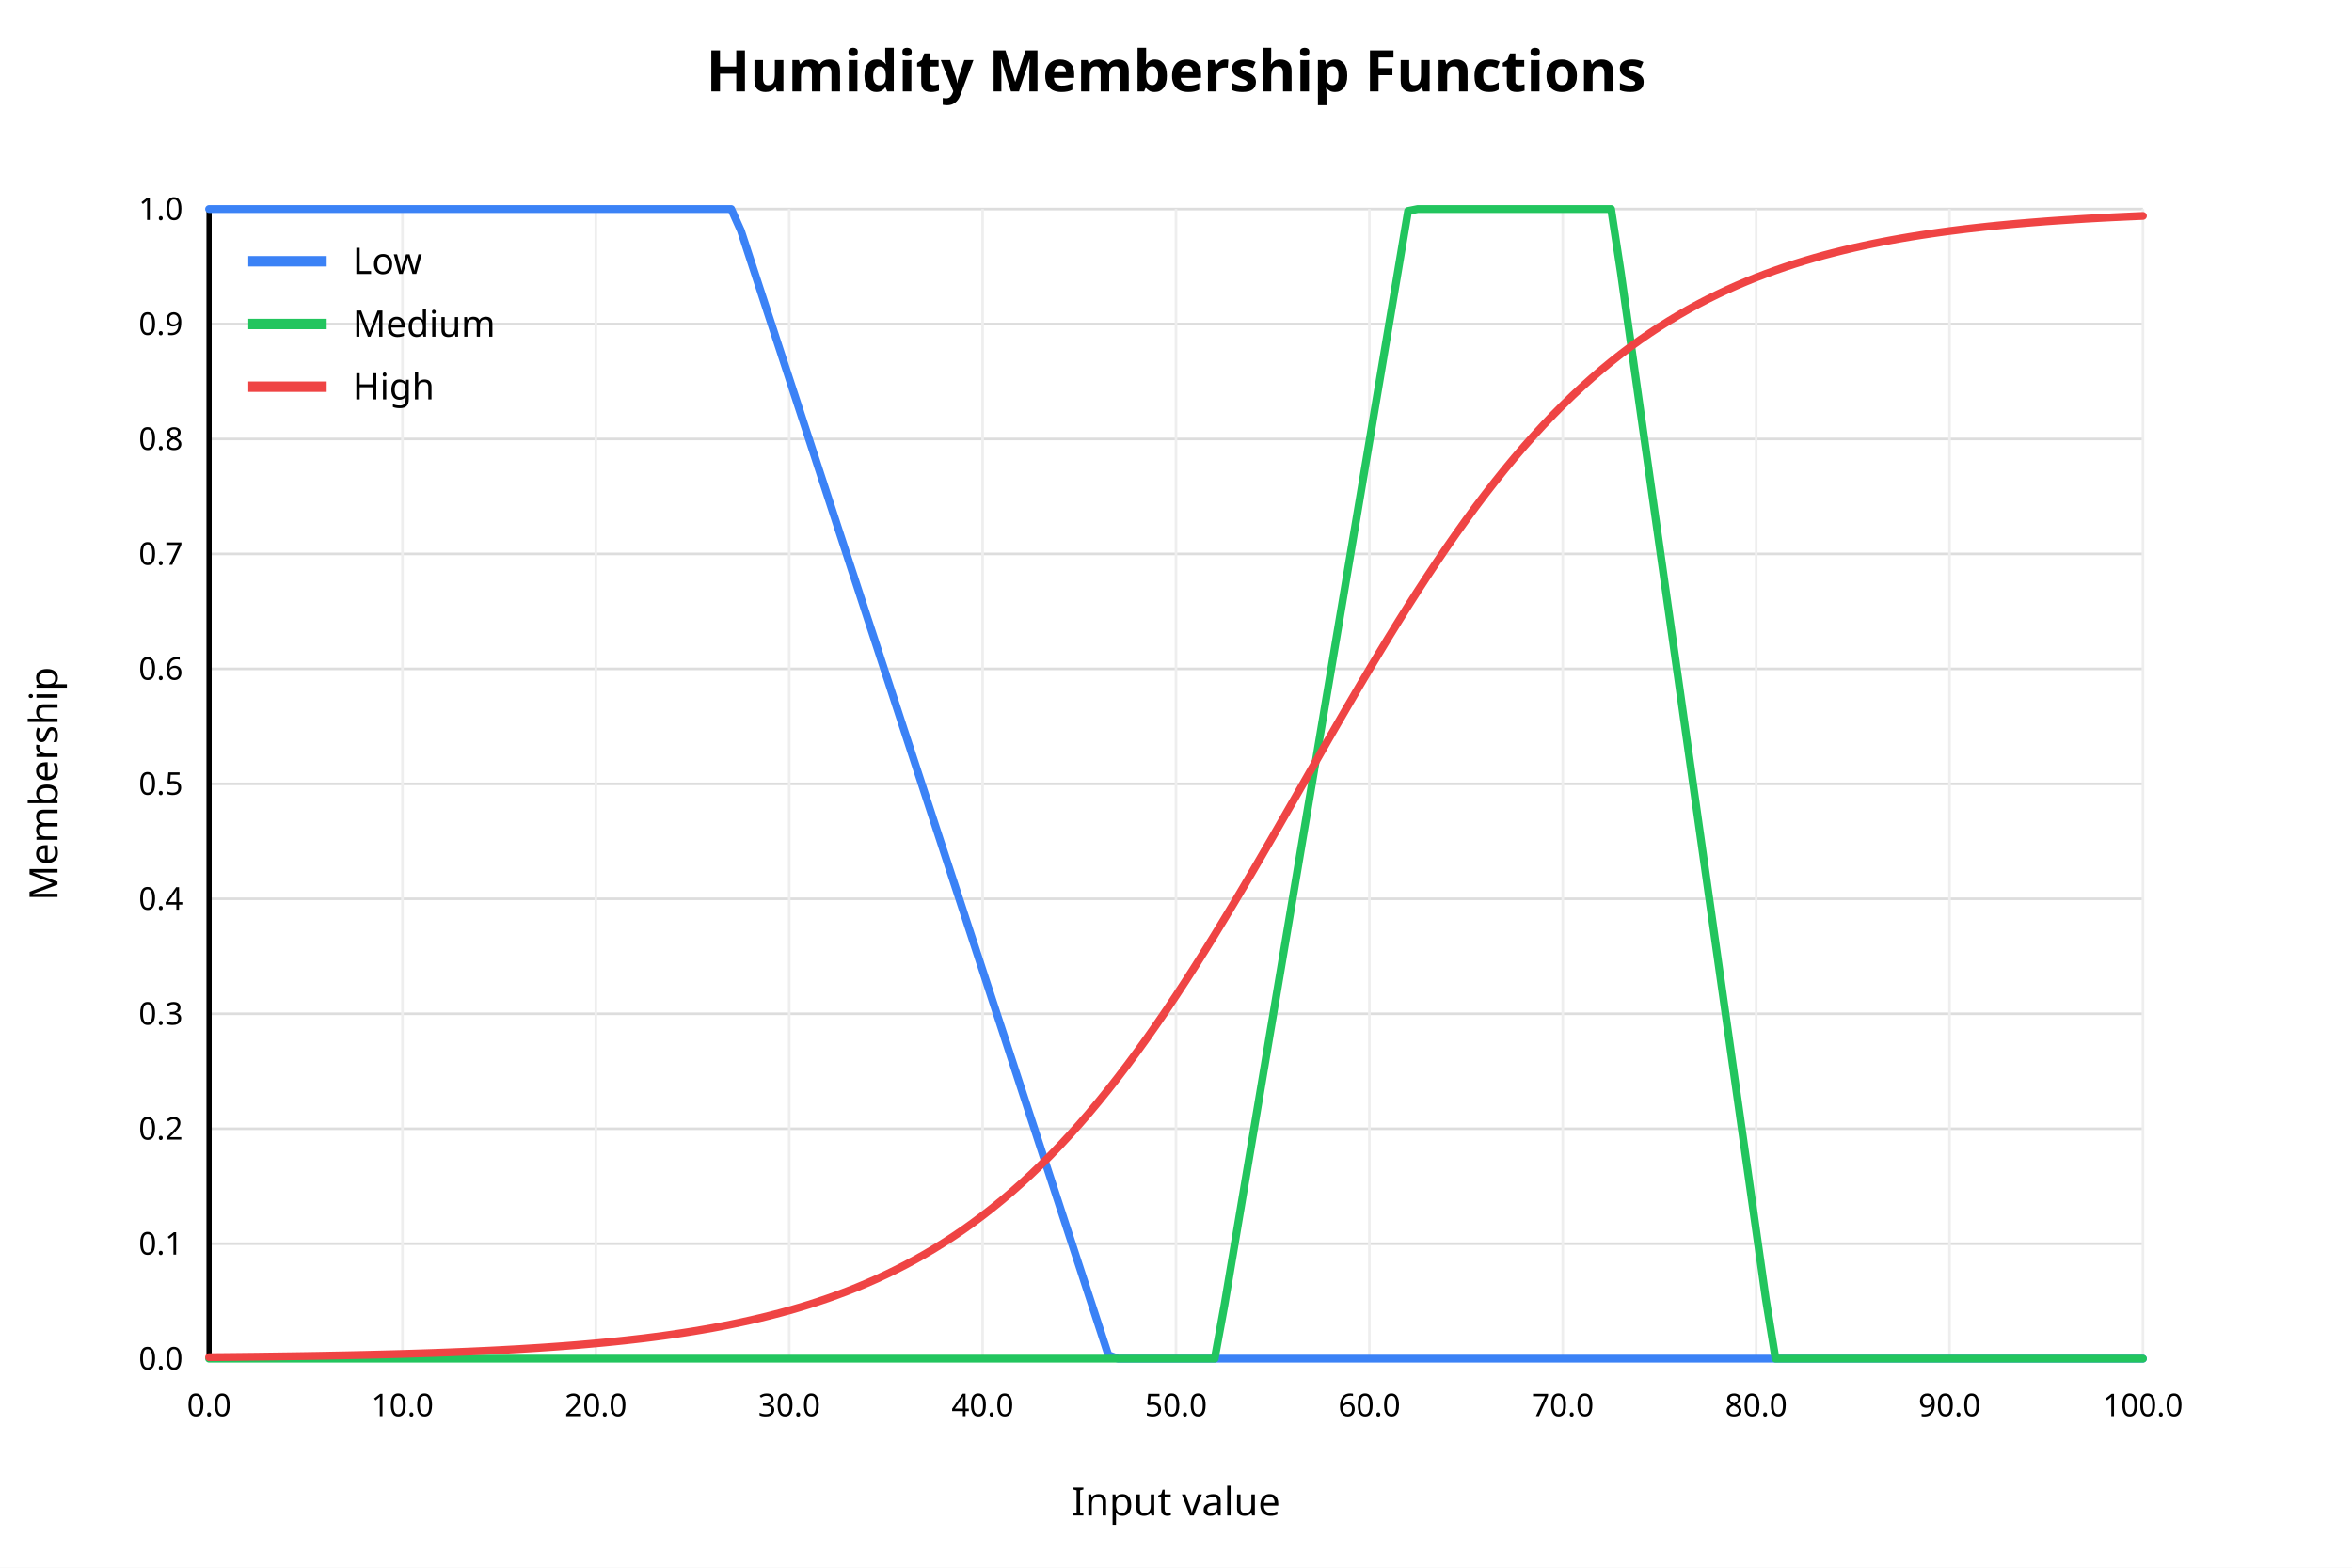
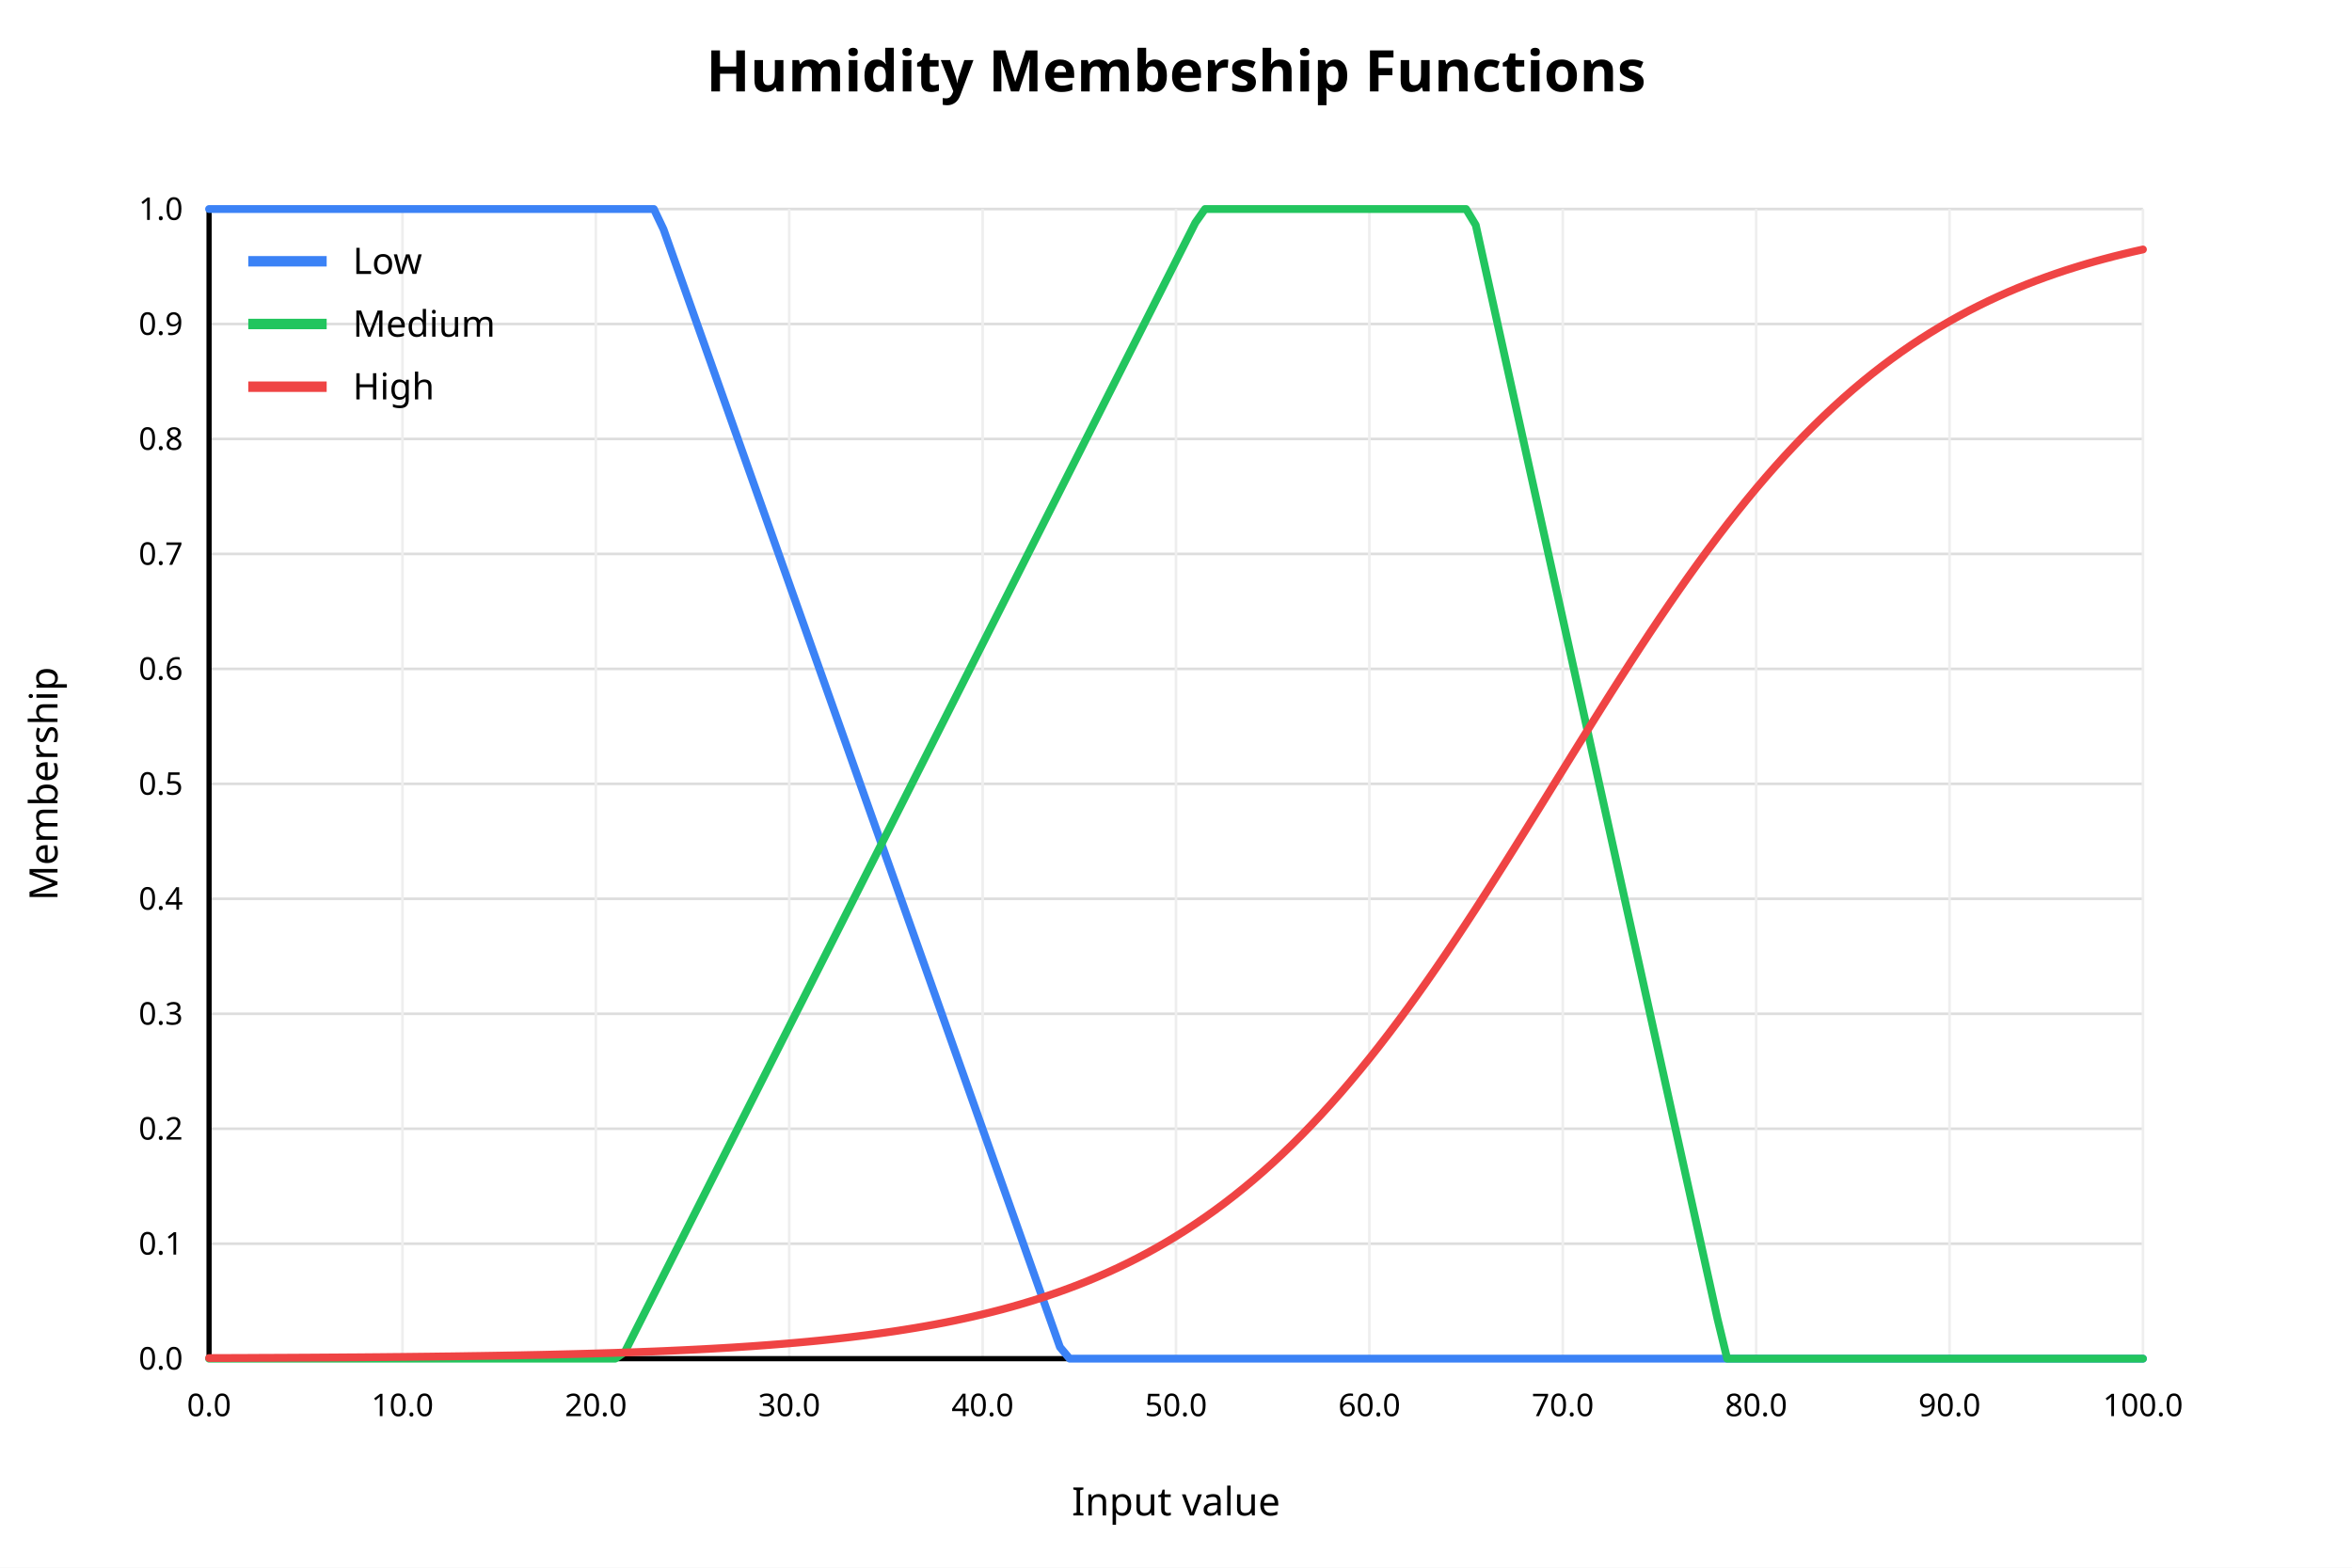
<svg xmlns="http://www.w3.org/2000/svg" width="900" height="600" viewBox="0 0 900 600">
  <rect x="0" y="0" width="900" height="600" fill="white" />
  <text x="450" y="35" text-anchor="middle" font-family="sans-serif" font-size="22" font-weight="bold" fill="black">Humidity Membership Functions</text>
  <line x1="80" y1="520.00" x2="820" y2="520.00" stroke="#dddddd" stroke-width="1" />
  <text x="70" y="520.00" text-anchor="end" dominant-baseline="middle" font-family="sans-serif" font-size="12" fill="black">0.0</text>
  <line x1="80" y1="476.00" x2="820" y2="476.00" stroke="#dddddd" stroke-width="1" />
  <text x="70" y="476.00" text-anchor="end" dominant-baseline="middle" font-family="sans-serif" font-size="12" fill="black">0.1</text>
  <line x1="80" y1="432.00" x2="820" y2="432.00" stroke="#dddddd" stroke-width="1" />
  <text x="70" y="432.00" text-anchor="end" dominant-baseline="middle" font-family="sans-serif" font-size="12" fill="black">0.2</text>
  <line x1="80" y1="388.00" x2="820" y2="388.00" stroke="#dddddd" stroke-width="1" />
  <text x="70" y="388.00" text-anchor="end" dominant-baseline="middle" font-family="sans-serif" font-size="12" fill="black">0.3</text>
  <line x1="80" y1="344.00" x2="820" y2="344.00" stroke="#dddddd" stroke-width="1" />
  <text x="70" y="344.00" text-anchor="end" dominant-baseline="middle" font-family="sans-serif" font-size="12" fill="black">0.4</text>
  <line x1="80" y1="300.00" x2="820" y2="300.00" stroke="#dddddd" stroke-width="1" />
  <text x="70" y="300.00" text-anchor="end" dominant-baseline="middle" font-family="sans-serif" font-size="12" fill="black">0.5</text>
  <line x1="80" y1="256.00" x2="820" y2="256.00" stroke="#dddddd" stroke-width="1" />
  <text x="70" y="256.00" text-anchor="end" dominant-baseline="middle" font-family="sans-serif" font-size="12" fill="black">0.6</text>
  <line x1="80" y1="212.00" x2="820" y2="212.00" stroke="#dddddd" stroke-width="1" />
  <text x="70" y="212.00" text-anchor="end" dominant-baseline="middle" font-family="sans-serif" font-size="12" fill="black">0.7</text>
  <line x1="80" y1="168.00" x2="820" y2="168.00" stroke="#dddddd" stroke-width="1" />
  <text x="70" y="168.00" text-anchor="end" dominant-baseline="middle" font-family="sans-serif" font-size="12" fill="black">0.8</text>
  <line x1="80" y1="124.00" x2="820" y2="124.00" stroke="#dddddd" stroke-width="1" />
  <text x="70" y="124.00" text-anchor="end" dominant-baseline="middle" font-family="sans-serif" font-size="12" fill="black">0.9</text>
  <line x1="80" y1="80.00" x2="820" y2="80.00" stroke="#dddddd" stroke-width="1" />
  <text x="70" y="80.00" text-anchor="end" dominant-baseline="middle" font-family="sans-serif" font-size="12" fill="black">1.0</text>
  <line x1="80.00" y1="80" x2="80.00" y2="520" stroke="#eeeeee" stroke-width="1" />
  <text x="80.00" y="542" text-anchor="middle" font-family="sans-serif" font-size="12" fill="black">0.0</text>
  <line x1="154.00" y1="80" x2="154.00" y2="520" stroke="#eeeeee" stroke-width="1" />
  <text x="154.00" y="542" text-anchor="middle" font-family="sans-serif" font-size="12" fill="black">10.0</text>
  <line x1="228.00" y1="80" x2="228.00" y2="520" stroke="#eeeeee" stroke-width="1" />
  <text x="228.00" y="542" text-anchor="middle" font-family="sans-serif" font-size="12" fill="black">20.0</text>
  <line x1="302.00" y1="80" x2="302.00" y2="520" stroke="#eeeeee" stroke-width="1" />
  <text x="302.00" y="542" text-anchor="middle" font-family="sans-serif" font-size="12" fill="black">30.0</text>
  <line x1="376.00" y1="80" x2="376.00" y2="520" stroke="#eeeeee" stroke-width="1" />
  <text x="376.00" y="542" text-anchor="middle" font-family="sans-serif" font-size="12" fill="black">40.0</text>
  <line x1="450.00" y1="80" x2="450.00" y2="520" stroke="#eeeeee" stroke-width="1" />
  <text x="450.00" y="542" text-anchor="middle" font-family="sans-serif" font-size="12" fill="black">50.0</text>
  <line x1="524.00" y1="80" x2="524.00" y2="520" stroke="#eeeeee" stroke-width="1" />
  <text x="524.00" y="542" text-anchor="middle" font-family="sans-serif" font-size="12" fill="black">60.0</text>
  <line x1="598.00" y1="80" x2="598.00" y2="520" stroke="#eeeeee" stroke-width="1" />
  <text x="598.00" y="542" text-anchor="middle" font-family="sans-serif" font-size="12" fill="black">70.0</text>
  <line x1="672.00" y1="80" x2="672.00" y2="520" stroke="#eeeeee" stroke-width="1" />
  <text x="672.00" y="542" text-anchor="middle" font-family="sans-serif" font-size="12" fill="black">80.0</text>
  <line x1="746.00" y1="80" x2="746.00" y2="520" stroke="#eeeeee" stroke-width="1" />
  <text x="746.00" y="542" text-anchor="middle" font-family="sans-serif" font-size="12" fill="black">90.0</text>
  <line x1="820.00" y1="80" x2="820.00" y2="520" stroke="#eeeeee" stroke-width="1" />
  <text x="820.00" y="542" text-anchor="middle" font-family="sans-serif" font-size="12" fill="black">100.0</text>
  <line x1="80" y1="520" x2="820" y2="520" stroke="black" stroke-width="2" />
  <line x1="80" y1="80" x2="80" y2="520" stroke="black" stroke-width="2" />
  <text x="450" y="580" text-anchor="middle" font-family="sans-serif" font-size="15" fill="black">Input value</text>
  <text x="22" y="300" text-anchor="middle" font-family="sans-serif" font-size="15" fill="black" transform="rotate(-90 22 300)">Membership</text>
-   <polyline fill="none" stroke="#3b82f6" stroke-width="3" stroke-linejoin="round" stroke-linecap="round" points="80.00,80.00 83.70,80.00 87.40,80.00 91.10,80.00 94.80,80.00 98.50,80.00 102.20,80.00 105.90,80.00 109.60,80.00 113.30,80.00 117.00,80.00 120.70,80.00 124.40,80.00 128.10,80.00 131.80,80.00 135.50,80.00 139.20,80.00 142.90,80.00 146.60,80.00 150.30,80.00 154.00,80.00 157.70,80.00 161.40,80.00 165.10,80.00 168.80,80.00 172.50,80.00 176.20,80.00 179.90,80.00 183.60,80.00 187.30,80.00 191.00,80.00 194.70,80.00 198.40,80.00 202.10,80.00 205.80,80.00 209.50,80.00 213.20,80.00 216.90,80.00 220.60,80.00 224.30,80.00 228.00,80.00 231.70,80.00 235.40,80.00 239.10,80.00 242.80,80.00 246.50,80.00 250.20,80.00 253.90,80.00 257.60,80.00 261.30,80.00 265.00,80.00 268.70,80.00 272.40,80.00 276.10,80.00 279.80,80.00 283.50,88.26 287.20,99.59 290.90,110.91 294.60,122.24 298.30,133.56 302.00,144.88 305.70,156.21 309.40,167.53 313.10,178.86 316.80,190.18 320.50,201.51 324.20,212.83 327.90,224.15 331.60,235.48 335.30,246.80 339.00,258.13 342.70,269.45 346.40,280.78 350.10,292.10 353.80,303.43 357.50,314.75 361.20,326.07 364.90,337.40 368.60,348.72 372.30,360.05 376.00,371.37 379.70,382.70 383.40,394.02 387.10,405.34 390.80,416.67 394.50,427.99 398.20,439.32 401.90,450.64 405.60,461.97 409.30,473.29 413.00,484.61 416.70,495.94 420.40,507.26 424.10,518.59 427.80,520.00 431.50,520.00 435.20,520.00 438.90,520.00 442.60,520.00 446.30,520.00 450.00,520.00 453.70,520.00 457.40,520.00 461.10,520.00 464.80,520.00 468.50,520.00 472.20,520.00 475.90,520.00 479.60,520.00 483.30,520.00 487.00,520.00 490.70,520.00 494.40,520.00 498.10,520.00 501.80,520.00 505.50,520.00 509.20,520.00 512.90,520.00 516.60,520.00 520.30,520.00 524.00,520.00 527.70,520.00 531.40,520.00 535.10,520.00 538.80,520.00 542.50,520.00 546.20,520.00 549.90,520.00 553.60,520.00 557.30,520.00 561.00,520.00 564.70,520.00 568.40,520.00 572.10,520.00 575.80,520.00 579.50,520.00 583.20,520.00 586.90,520.00 590.60,520.00 594.30,520.00 598.00,520.00 601.70,520.00 605.40,520.00 609.10,520.00 612.80,520.00 616.50,520.00 620.20,520.00 623.90,520.00 627.60,520.00 631.30,520.00 635.00,520.00 638.70,520.00 642.40,520.00 646.10,520.00 649.80,520.00 653.50,520.00 657.20,520.00 660.90,520.00 664.60,520.00 668.30,520.00 672.00,520.00 675.70,520.00 679.40,520.00 683.10,520.00 686.80,520.00 690.50,520.00 694.20,520.00 697.90,520.00 701.60,520.00 705.30,520.00 709.00,520.00 712.70,520.00 716.40,520.00 720.10,520.00 723.80,520.00 727.50,520.00 731.20,520.00 734.90,520.00 738.60,520.00 742.30,520.00 746.00,520.00 749.70,520.00 753.40,520.00 757.10,520.00 760.80,520.00 764.50,520.00 768.20,520.00 771.90,520.00 775.60,520.00 779.30,520.00 783.00,520.00 786.70,520.00 790.40,520.00 794.10,520.00 797.80,520.00 801.50,520.00 805.20,520.00 808.90,520.00 812.60,520.00 816.30,520.00 820.00,520.00" />
+   <polyline fill="none" stroke="#3b82f6" stroke-width="3" stroke-linejoin="round" stroke-linecap="round" points="80.00,80.00 83.70,80.00 87.40,80.00 91.10,80.00 94.80,80.00 98.50,80.00 102.20,80.00 105.90,80.00 109.60,80.00 113.30,80.00 117.00,80.00 120.70,80.00 124.40,80.00 128.10,80.00 131.80,80.00 135.50,80.00 139.20,80.00 142.90,80.00 146.60,80.00 150.30,80.00 154.00,80.00 157.70,80.00 161.40,80.00 165.10,80.00 168.80,80.00 172.50,80.00 176.20,80.00 179.90,80.00 183.60,80.00 187.30,80.00 191.00,80.00 194.70,80.00 198.40,80.00 202.10,80.00 205.80,80.00 209.50,80.00 213.20,80.00 216.90,80.00 220.60,80.00 224.30,80.00 228.00,80.00 231.70,80.00 235.40,80.00 239.10,80.00 242.80,80.00 246.50,80.00 250.20,80.00 253.90,87.78 257.60,98.22 261.30,108.65 265.00,119.08 268.70,129.52 272.40,139.95 276.10,150.39 279.80,160.82 283.50,171.26 287.20,181.69 290.90,192.12 294.60,202.56 298.30,212.99 302.00,223.43 305.70,233.86 309.40,244.29 313.10,254.73 316.80,265.16 320.50,275.60 324.20,286.03 327.90,296.47 331.60,306.90 335.30,317.33 339.00,327.77 342.70,338.20 346.40,348.64 350.10,359.07 353.80,369.51 357.50,379.94 361.20,390.37 364.90,400.81 368.60,411.24 372.30,421.68 376.00,432.11 379.70,442.55 383.40,452.98 387.10,463.41 390.80,473.85 394.50,484.28 398.20,494.72 401.90,505.15 405.60,515.59 409.30,520.00 413.00,520.00 416.70,520.00 420.40,520.00 424.10,520.00 427.80,520.00 431.50,520.00 435.20,520.00 438.90,520.00 442.60,520.00 446.30,520.00 450.00,520.00 453.70,520.00 457.40,520.00 461.10,520.00 464.80,520.00 468.50,520.00 472.20,520.00 475.90,520.00 479.60,520.00 483.30,520.00 487.00,520.00 490.70,520.00 494.40,520.00 498.10,520.00 501.80,520.00 505.50,520.00 509.20,520.00 512.90,520.00 516.60,520.00 520.30,520.00 524.00,520.00 527.70,520.00 531.40,520.00 535.10,520.00 538.80,520.00 542.50,520.00 546.20,520.00 549.90,520.00 553.60,520.00 557.30,520.00 561.00,520.00 564.70,520.00 568.40,520.00 572.10,520.00 575.80,520.00 579.50,520.00 583.20,520.00 586.90,520.00 590.60,520.00 594.30,520.00 598.00,520.00 601.70,520.00 605.40,520.00 609.10,520.00 612.80,520.00 616.50,520.00 620.20,520.00 623.90,520.00 627.60,520.00 631.30,520.00 635.00,520.00 638.70,520.00 642.40,520.00 646.10,520.00 649.80,520.00 653.50,520.00 657.20,520.00 660.90,520.00 664.60,520.00 668.30,520.00 672.00,520.00 675.70,520.00 679.40,520.00 683.10,520.00 686.80,520.00 690.50,520.00 694.20,520.00 697.90,520.00 701.60,520.00 705.30,520.00 709.00,520.00 712.70,520.00 716.40,520.00 720.10,520.00 723.80,520.00 727.50,520.00 731.20,520.00 734.90,520.00 738.60,520.00 742.30,520.00 746.00,520.00 749.70,520.00 753.40,520.00 757.10,520.00 760.80,520.00 764.50,520.00 768.20,520.00 771.90,520.00 775.60,520.00 779.30,520.00 783.00,520.00 786.70,520.00 790.40,520.00 794.10,520.00 797.80,520.00 801.50,520.00 805.20,520.00 808.90,520.00 812.60,520.00 816.30,520.00 820.00,520.00" />
  <line x1="95" y1="100" x2="125" y2="100" stroke="#3b82f6" stroke-width="4" />
  <text x="135" y="100" dominant-baseline="middle" font-family="sans-serif" font-size="14" fill="black">Low</text>
-   <polyline fill="none" stroke="#22c55e" stroke-width="3" stroke-linejoin="round" stroke-linecap="round" points="80.00,520.00 83.70,520.00 87.40,520.00 91.10,520.00 94.80,520.00 98.50,520.00 102.20,520.00 105.90,520.00 109.60,520.00 113.30,520.00 117.00,520.00 120.70,520.00 124.40,520.00 128.10,520.00 131.80,520.00 135.50,520.00 139.20,520.00 142.90,520.00 146.60,520.00 150.30,520.00 154.00,520.00 157.70,520.00 161.40,520.00 165.10,520.00 168.80,520.00 172.50,520.00 176.20,520.00 179.90,520.00 183.60,520.00 187.30,520.00 191.00,520.00 194.70,520.00 198.40,520.00 202.10,520.00 205.80,520.00 209.50,520.00 213.20,520.00 216.90,520.00 220.60,520.00 224.30,520.00 228.00,520.00 231.70,520.00 235.40,520.00 239.10,520.00 242.80,520.00 246.50,520.00 250.20,520.00 253.90,520.00 257.60,520.00 261.30,520.00 265.00,520.00 268.70,520.00 272.40,520.00 276.10,520.00 279.80,520.00 283.50,520.00 287.20,520.00 290.90,520.00 294.60,520.00 298.30,520.00 302.00,520.00 305.70,520.00 309.40,520.00 313.10,520.00 316.80,520.00 320.50,520.00 324.20,520.00 327.90,520.00 331.60,520.00 335.30,520.00 339.00,520.00 342.70,520.00 346.40,520.00 350.10,520.00 353.80,520.00 357.50,520.00 361.20,520.00 364.90,520.00 368.60,520.00 372.30,520.00 376.00,520.00 379.70,520.00 383.40,520.00 387.10,520.00 390.80,520.00 394.50,520.00 398.20,520.00 401.90,520.00 405.60,520.00 409.30,520.00 413.00,520.00 416.70,520.00 420.40,520.00 424.10,520.00 427.80,520.00 431.50,520.00 435.20,520.00 438.90,520.00 442.60,520.00 446.30,520.00 450.00,520.00 453.70,520.00 457.40,520.00 461.10,520.00 464.80,520.00 468.50,499.70 472.20,477.65 475.90,455.60 479.60,433.55 483.30,411.50 487.00,389.45 490.70,367.40 494.40,345.35 498.10,323.30 501.80,301.25 505.50,279.20 509.20,257.15 512.90,235.10 516.60,213.05 520.30,191.00 524.00,168.95 527.70,146.90 531.40,124.84 535.10,102.79 538.80,80.74 542.50,80.00 546.20,80.00 549.90,80.00 553.60,80.00 557.30,80.00 561.00,80.00 564.70,80.00 568.40,80.00 572.10,80.00 575.80,80.00 579.50,80.00 583.20,80.00 586.90,80.00 590.60,80.00 594.30,80.00 598.00,80.00 601.70,80.00 605.40,80.00 609.10,80.00 612.80,80.00 616.50,80.00 620.20,104.16 623.90,130.36 627.60,156.57 631.30,182.77 635.00,208.97 638.70,235.18 642.40,261.38 646.10,287.58 649.80,313.79 653.50,339.99 657.20,366.19 660.90,392.39 664.60,418.60 668.30,444.80 672.00,471.00 675.70,497.21 679.40,520.00 683.10,520.00 686.80,520.00 690.50,520.00 694.20,520.00 697.90,520.00 701.60,520.00 705.30,520.00 709.00,520.00 712.70,520.00 716.40,520.00 720.10,520.00 723.80,520.00 727.50,520.00 731.20,520.00 734.90,520.00 738.60,520.00 742.30,520.00 746.00,520.00 749.70,520.00 753.40,520.00 757.10,520.00 760.80,520.00 764.50,520.00 768.20,520.00 771.90,520.00 775.60,520.00 779.30,520.00 783.00,520.00 786.70,520.00 790.40,520.00 794.10,520.00 797.80,520.00 801.50,520.00 805.20,520.00 808.90,520.00 812.60,520.00 816.30,520.00 820.00,520.00" />
+   <polyline fill="none" stroke="#22c55e" stroke-width="3" stroke-linejoin="round" stroke-linecap="round" points="80.00,520.00 83.70,520.00 87.40,520.00 91.10,520.00 94.80,520.00 98.50,520.00 102.20,520.00 105.90,520.00 109.60,520.00 113.30,520.00 117.00,520.00 120.70,520.00 124.40,520.00 128.10,520.00 131.80,520.00 135.50,520.00 139.20,520.00 142.90,520.00 146.60,520.00 150.30,520.00 154.00,520.00 157.70,520.00 161.40,520.00 165.10,520.00 168.80,520.00 172.50,520.00 176.20,520.00 179.90,520.00 183.60,520.00 187.30,520.00 191.00,520.00 194.70,520.00 198.40,520.00 202.10,520.00 205.80,520.00 209.50,520.00 213.20,520.00 216.90,520.00 220.60,520.00 224.30,520.00 228.00,520.00 231.70,520.00 235.40,520.00 239.10,517.42 242.80,510.09 246.50,502.77 250.20,495.44 253.90,488.12 257.60,480.79 261.30,473.47 265.00,466.14 268.70,458.82 272.40,451.49 276.10,444.17 279.80,436.84 283.50,429.52 287.20,422.19 290.90,414.87 294.60,407.54 298.30,400.22 302.00,392.89 305.70,385.57 309.40,378.24 313.10,370.92 316.80,363.59 320.50,356.27 324.20,348.94 327.90,341.62 331.60,334.29 335.30,326.97 339.00,319.65 342.70,312.32 346.40,305.00 350.10,297.67 353.80,290.35 357.50,283.02 361.20,275.70 364.90,268.37 368.60,261.05 372.30,253.72 376.00,246.40 379.70,239.07 383.40,231.75 387.10,224.42 390.80,217.10 394.50,209.77 398.20,202.45 401.90,195.12 405.60,187.80 409.30,180.47 413.00,173.15 416.70,165.82 420.40,158.50 424.10,151.17 427.80,143.85 431.50,136.52 435.20,129.20 438.90,121.87 442.60,114.55 446.30,107.22 450.00,99.90 453.70,92.57 457.40,85.25 461.10,80.00 464.80,80.00 468.50,80.00 472.20,80.00 475.90,80.00 479.60,80.00 483.30,80.00 487.00,80.00 490.70,80.00 494.40,80.00 498.10,80.00 501.80,80.00 505.50,80.00 509.20,80.00 512.90,80.00 516.60,80.00 520.30,80.00 524.00,80.00 527.70,80.00 531.40,80.00 535.10,80.00 538.80,80.00 542.50,80.00 546.20,80.00 549.90,80.00 553.60,80.00 557.30,80.00 561.00,80.00 564.70,86.14 568.40,102.88 572.10,119.63 575.80,136.37 579.50,153.12 583.20,169.86 586.90,186.61 590.60,203.35 594.30,220.10 598.00,236.84 601.70,253.59 605.40,270.33 609.10,287.07 612.80,303.82 616.50,320.56 620.20,337.31 623.90,354.05 627.60,370.80 631.30,387.54 635.00,404.29 638.70,421.03 642.40,437.78 646.10,454.52 649.80,471.26 653.50,488.01 657.20,504.75 660.90,520.00 664.60,520.00 668.30,520.00 672.00,520.00 675.70,520.00 679.40,520.00 683.10,520.00 686.80,520.00 690.50,520.00 694.20,520.00 697.90,520.00 701.60,520.00 705.30,520.00 709.00,520.00 712.70,520.00 716.40,520.00 720.10,520.00 723.80,520.00 727.50,520.00 731.20,520.00 734.90,520.00 738.60,520.00 742.30,520.00 746.00,520.00 749.70,520.00 753.40,520.00 757.10,520.00 760.80,520.00 764.50,520.00 768.20,520.00 771.90,520.00 775.60,520.00 779.30,520.00 783.00,520.00 786.70,520.00 790.40,520.00 794.10,520.00 797.80,520.00 801.50,520.00 805.20,520.00 808.90,520.00 812.60,520.00 816.30,520.00 820.00,520.00" />
  <line x1="95" y1="124" x2="125" y2="124" stroke="#22c55e" stroke-width="4" />
  <text x="135" y="124" dominant-baseline="middle" font-family="sans-serif" font-size="14" fill="black">Medium</text>
-   <polyline fill="none" stroke="#ef4444" stroke-width="3" stroke-linejoin="round" stroke-linecap="round" points="80.00,519.44 83.70,519.40 87.40,519.37 91.10,519.33 94.80,519.29 98.50,519.25 102.20,519.20 105.90,519.15 109.60,519.10 113.30,519.05 117.00,518.99 120.70,518.93 124.40,518.86 128.10,518.79 131.80,518.72 135.50,518.64 139.20,518.56 142.90,518.47 146.60,518.38 150.30,518.28 154.00,518.18 157.70,518.07 161.40,517.95 165.10,517.83 168.80,517.70 172.50,517.56 176.20,517.41 179.90,517.26 183.60,517.09 187.30,516.92 191.00,516.73 194.70,516.53 198.40,516.33 202.10,516.10 205.80,515.87 209.50,515.62 213.20,515.36 216.90,515.08 220.60,514.79 224.30,514.47 228.00,514.14 231.70,513.79 235.40,513.42 239.10,513.03 242.80,512.61 246.50,512.18 250.20,511.71 253.90,511.22 257.60,510.70 261.30,510.14 265.00,509.56 268.70,508.94 272.40,508.29 276.10,507.60 279.80,506.87 283.50,506.10 287.20,505.28 290.90,504.42 294.60,503.51 298.30,502.55 302.00,501.54 305.70,500.47 309.40,499.34 313.10,498.15 316.80,496.90 320.50,495.57 324.20,494.18 327.90,492.71 331.60,491.16 335.30,489.54 339.00,487.82 342.70,486.02 346.40,484.13 350.10,482.14 353.80,480.06 357.50,477.87 361.20,475.57 364.90,473.16 368.60,470.64 372.30,468.00 376.00,465.24 379.70,462.35 383.40,459.34 387.10,456.19 390.80,452.91 394.50,449.50 398.20,445.94 401.90,442.24 405.60,438.40 409.30,434.42 413.00,430.29 416.70,426.01 420.40,421.58 424.10,417.01 427.80,412.29 431.50,407.43 435.20,402.43 438.90,397.29 442.60,392.01 446.30,386.61 450.00,381.07 453.70,375.41 457.40,369.64 461.10,363.76 464.80,357.78 468.50,351.70 472.20,345.55 475.90,339.31 479.60,333.01 483.30,326.65 487.00,320.25 490.70,313.81 494.40,307.35 498.10,300.88 501.80,294.40 505.50,287.94 509.20,281.49 512.90,275.08 516.60,268.71 520.30,262.39 524.00,256.14 527.70,249.96 531.40,243.86 535.10,237.85 538.80,231.94 542.50,226.14 546.20,220.45 549.90,214.89 553.60,209.44 557.30,204.13 561.00,198.95 564.70,193.91 568.40,189.01 572.10,184.26 575.80,179.64 579.50,175.18 583.20,170.86 586.90,166.69 590.60,162.66 594.30,158.78 598.00,155.05 601.70,151.45 605.40,148.00 609.10,144.68 612.80,141.50 616.50,138.45 620.20,135.53 623.90,132.74 627.60,130.07 631.30,127.51 635.00,125.07 638.70,122.75 642.40,120.53 646.10,118.41 649.80,116.40 653.50,114.48 657.20,112.66 660.90,110.92 664.60,109.27 668.30,107.70 672.00,106.21 675.70,104.80 679.40,103.46 683.10,102.18 686.80,100.97 690.50,99.83 694.20,98.74 697.90,97.71 701.60,96.74 705.30,95.82 709.00,94.94 712.70,94.12 716.40,93.33 720.10,92.59 723.80,91.89 727.50,91.23 731.20,90.60 734.90,90.01 738.60,89.45 742.30,88.92 746.00,88.42 749.70,87.95 753.40,87.50 757.10,87.08 760.80,86.68 764.50,86.30 768.20,85.95 771.90,85.61 775.60,85.30 779.30,85.00 783.00,84.71 786.70,84.45 790.40,84.20 794.10,83.96 797.80,83.73 801.50,83.52 805.20,83.32 808.90,83.13 812.60,82.96 816.30,82.79 820.00,82.63" />
+   <polyline fill="none" stroke="#ef4444" stroke-width="3" stroke-linejoin="round" stroke-linecap="round" points="80.00,519.77 83.70,519.76 87.40,519.75 91.10,519.73 94.80,519.72 98.50,519.70 102.20,519.68 105.90,519.67 109.60,519.65 113.30,519.63 117.00,519.61 120.70,519.59 124.40,519.56 128.10,519.54 131.80,519.51 135.50,519.49 139.20,519.46 142.90,519.43 146.60,519.40 150.30,519.36 154.00,519.33 157.70,519.29 161.40,519.25 165.10,519.21 168.80,519.16 172.50,519.12 176.20,519.07 179.90,519.01 183.60,518.96 187.30,518.90 191.00,518.84 194.70,518.77 198.40,518.71 202.10,518.63 205.80,518.56 209.50,518.48 213.20,518.39 216.90,518.30 220.60,518.21 224.30,518.11 228.00,518.00 231.70,517.89 235.40,517.78 239.10,517.65 242.80,517.52 246.50,517.38 250.20,517.24 253.90,517.09 257.60,516.92 261.30,516.75 265.00,516.57 268.70,516.38 272.40,516.18 276.10,515.97 279.80,515.75 283.50,515.51 287.20,515.27 290.90,515.00 294.60,514.73 298.30,514.44 302.00,514.13 305.70,513.81 309.40,513.47 313.10,513.11 316.80,512.73 320.50,512.33 324.20,511.91 327.90,511.46 331.60,511.00 335.30,510.50 339.00,509.98 342.70,509.44 346.40,508.86 350.10,508.26 353.80,507.62 357.50,506.95 361.20,506.24 364.90,505.50 368.60,504.71 372.30,503.89 376.00,503.02 379.70,502.11 383.40,501.16 387.10,500.15 390.80,499.09 394.50,497.98 398.20,496.82 401.90,495.59 405.60,494.31 409.30,492.96 413.00,491.55 416.70,490.07 420.40,488.51 424.10,486.88 427.80,485.18 431.50,483.40 435.20,481.53 438.90,479.58 442.60,477.53 446.30,475.40 450.00,473.17 453.70,470.85 457.40,468.42 461.10,465.89 464.80,463.26 468.50,460.52 472.20,457.66 475.90,454.69 479.60,451.61 483.30,448.41 487.00,445.09 490.70,441.65 494.40,438.08 498.10,434.39 501.80,430.58 505.50,426.64 509.20,422.58 512.90,418.39 516.60,414.08 520.30,409.64 524.00,405.09 527.70,400.41 531.40,395.61 535.10,390.70 538.80,385.68 542.50,380.55 546.20,375.32 549.90,369.99 553.60,364.57 557.30,359.06 561.00,353.46 564.70,347.80 568.40,342.06 572.10,336.27 575.80,330.43 579.50,324.54 583.20,318.61 586.90,312.66 590.60,306.69 594.30,300.70 598.00,294.72 601.70,288.75 605.40,282.79 609.10,276.86 612.80,270.96 616.50,265.10 620.20,259.30 623.90,253.55 627.60,247.86 631.30,242.25 635.00,236.72 638.70,231.28 642.40,225.93 646.10,220.67 649.80,215.52 653.50,210.47 657.20,205.53 660.90,200.71 664.60,196.01 668.30,191.42 672.00,186.95 675.70,182.61 679.40,178.40 683.10,174.30 686.80,170.34 690.50,166.49 694.20,162.78 697.90,159.18 701.60,155.71 705.30,152.36 709.00,149.13 712.70,146.02 716.40,143.03 720.10,140.15 723.80,137.38 727.50,134.72 731.20,132.16 734.90,129.71 738.60,127.37 742.30,125.12 746.00,122.96 749.70,120.90 753.40,118.92 757.10,117.04 760.80,115.23 764.50,113.51 768.20,111.86 771.90,110.29 775.60,108.79 779.30,107.36 783.00,106.00 786.70,104.70 790.40,103.46 794.10,102.29 797.80,101.16 801.50,100.09 805.20,99.08 808.90,98.11 812.60,97.19 816.30,96.31 820.00,95.48" />
  <line x1="95" y1="148" x2="125" y2="148" stroke="#ef4444" stroke-width="4" />
  <text x="135" y="148" dominant-baseline="middle" font-family="sans-serif" font-size="14" fill="black">High</text>
</svg>
